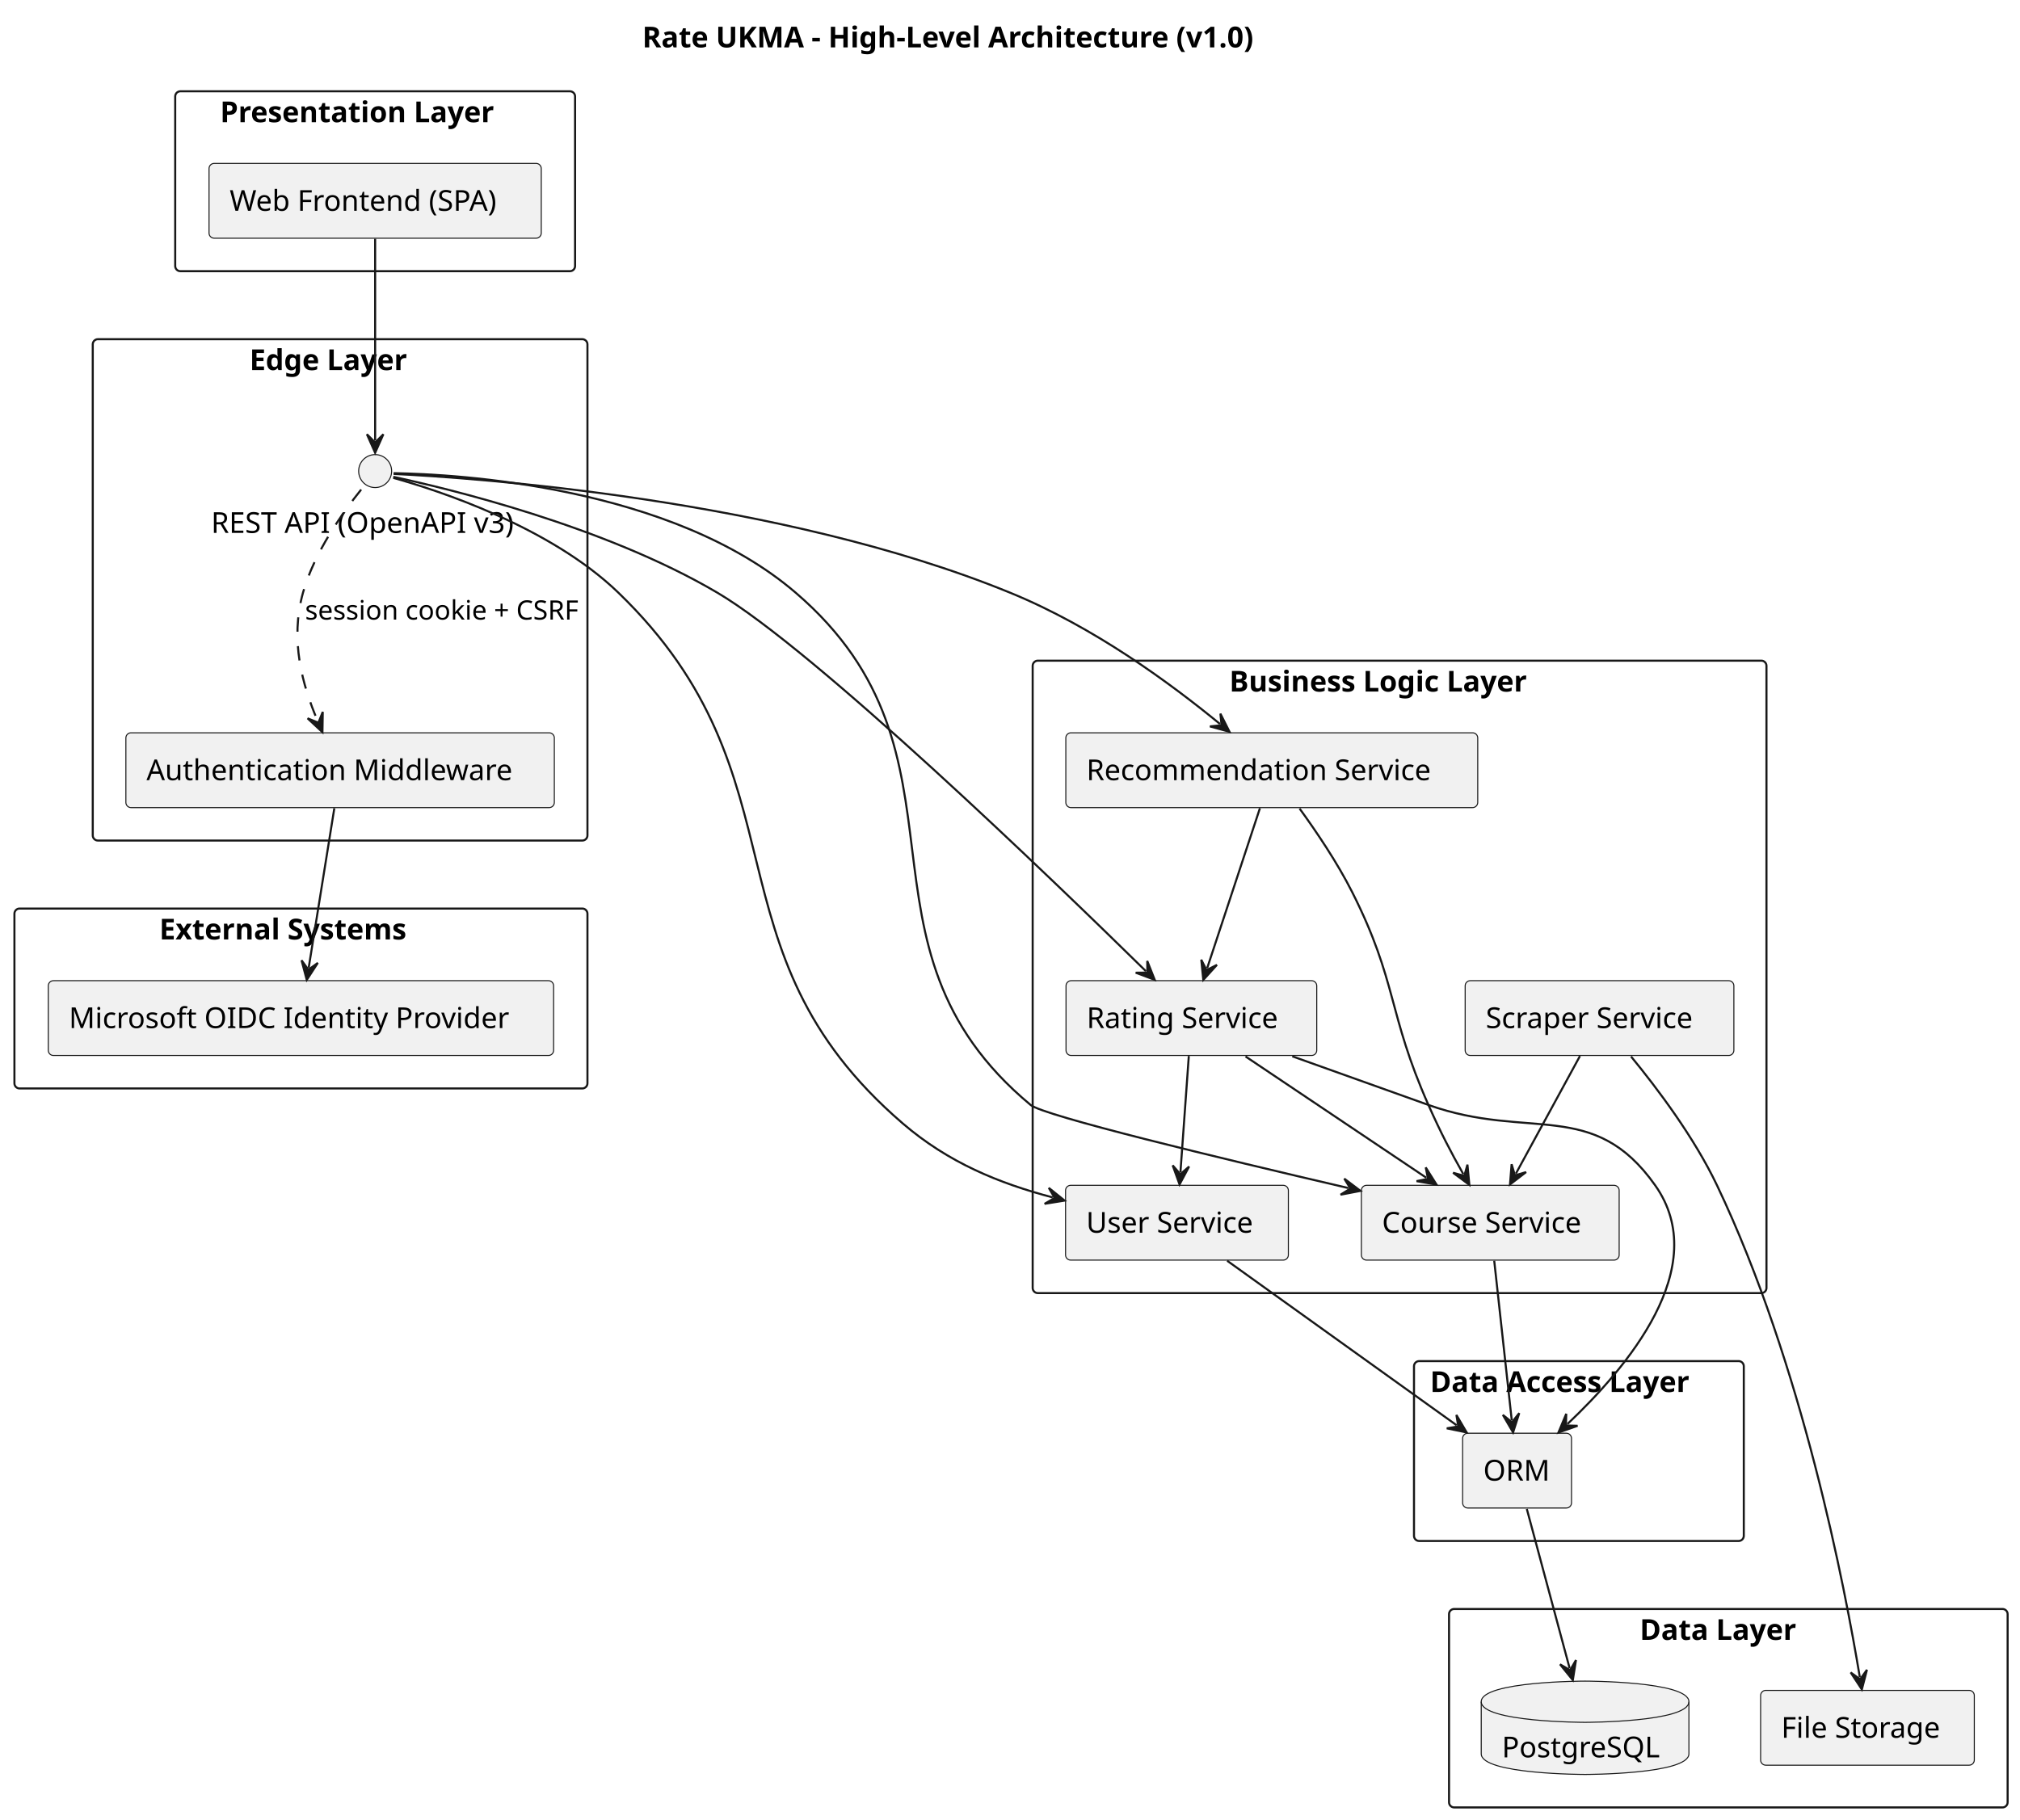
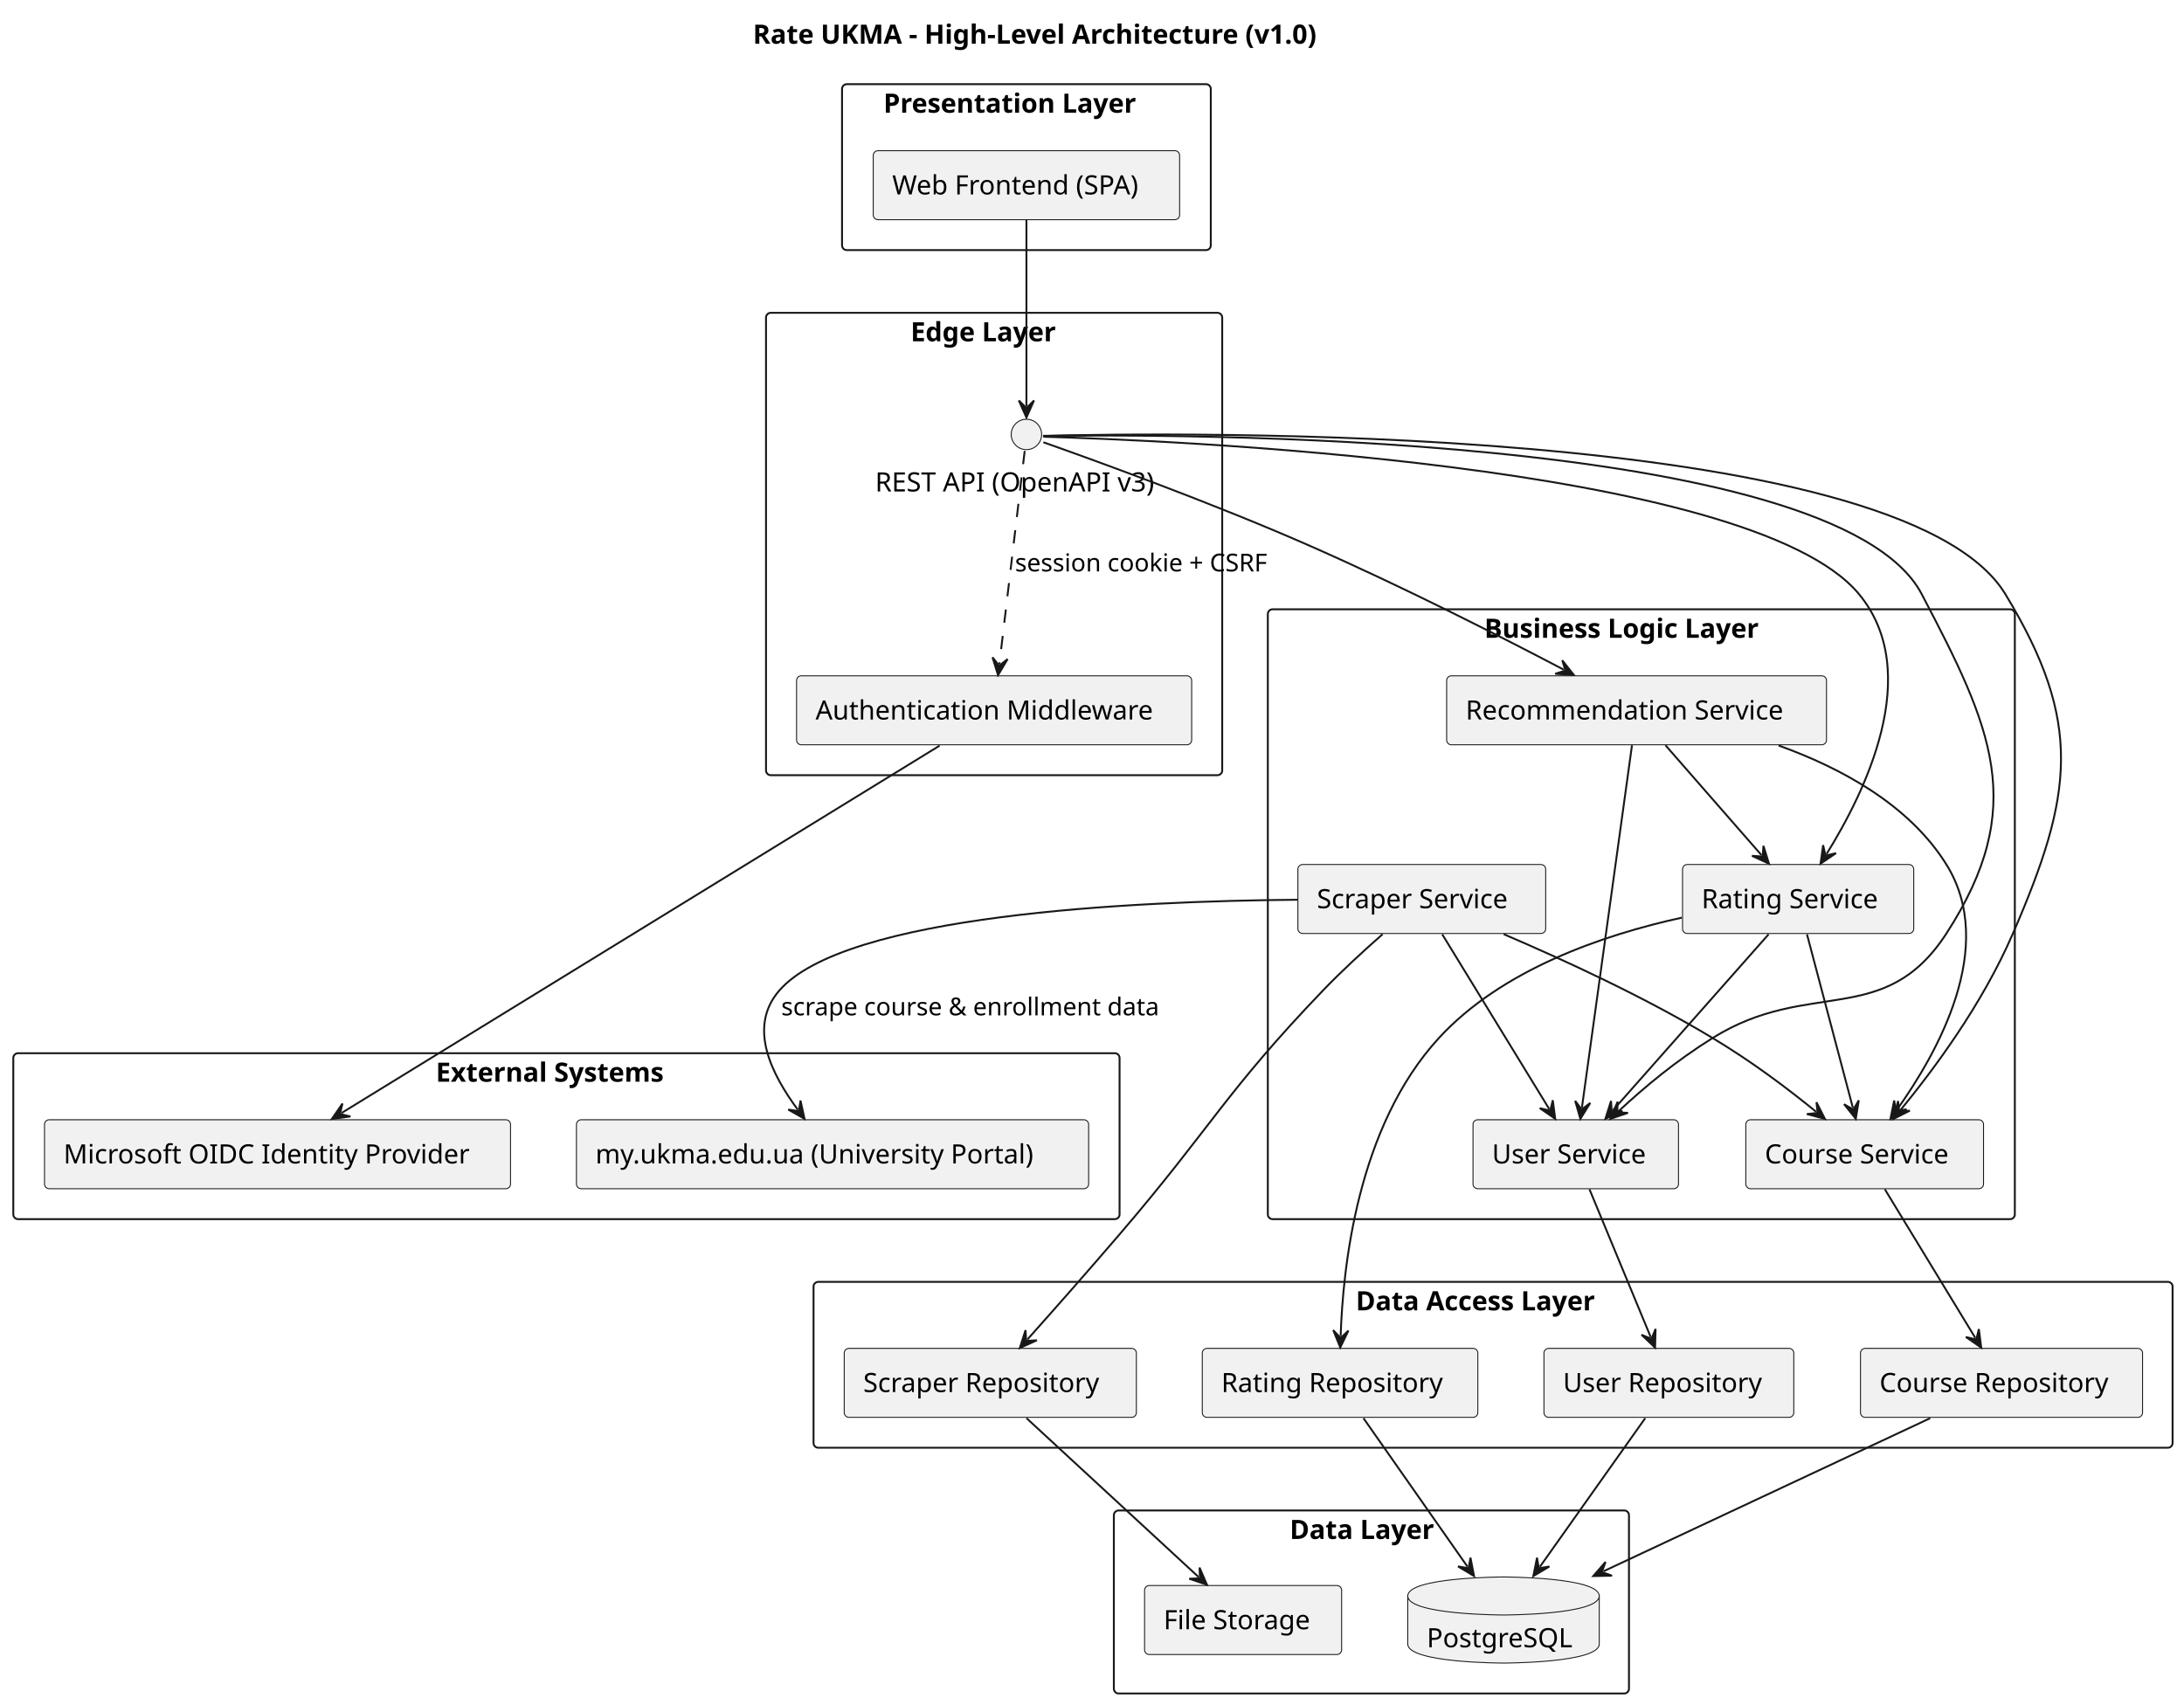
- <svg xmlns="http://www.w3.org/2000/svg" contentStyleType="text/css" data-diagram-type="DESCRIPTION" height="883px" preserveAspectRatio="none" style="width:980px;height:883px;background:#FFFFFF;" version="1.1" viewBox="0 0 980 883" width="980px" zoomAndPan="magnify">
+ <svg xmlns="http://www.w3.org/2000/svg" contentStyleType="text/css" data-diagram-type="DESCRIPTION" height="897px" preserveAspectRatio="none" style="width:1149px;height:897px;background:#FFFFFF;" version="1.1" viewBox="0 0 1149 897" width="1149px" zoomAndPan="magnify">
  <defs />
  <g>
    <g class="title" data-source-line="1">
-       <text fill="#000000" font-family="sans-serif" font-size="14" font-weight="bold" lengthAdjust="spacing" textLength="342.802" x="311.599" y="22.995">Rate UKMA - High-Level Architecture (v1.0)</text>
+       <text fill="#000000" font-family="sans-serif" font-size="14" font-weight="bold" lengthAdjust="spacing" textLength="342.802" x="396.099" y="22.995">Rate UKMA - High-Level Architecture (v1.0)</text>
    </g>
-     <g class="cluster" data-entity="Presentation Layer" data-source-line="7" data-uid="ent0002" id="cluster_Presentation Layer">
-       <rect fill="none" height="87.3" rx="2.5" ry="2.5" style="stroke:#181818;stroke-width:1;" width="194" x="85" y="44.297" />
-       <text fill="#000000" font-family="sans-serif" font-size="14" font-weight="bold" lengthAdjust="spacing" textLength="150.439" x="106.781" y="59.292">Presentation Layer</text>
+     <g class="cluster" data-entity="Presentation Layer" data-source-line="6" data-uid="ent0002" id="cluster_Presentation Layer">
+       <rect fill="none" height="87.3" rx="2.5" ry="2.5" style="stroke:#181818;stroke-width:1;" width="194" x="443" y="44.297" />
+       <text fill="#000000" font-family="sans-serif" font-size="14" font-weight="bold" lengthAdjust="spacing" textLength="150.439" x="464.781" y="59.292">Presentation Layer</text>
    </g>
-     <g class="cluster" data-entity="EDGE" data-source-line="12" data-uid="ent0004" id="cluster_EDGE">
-       <rect fill="none" height="243.29" rx="2.5" ry="2.5" style="stroke:#181818;stroke-width:1;" width="240" x="45" y="164.597" />
-       <text fill="#000000" font-family="sans-serif" font-size="14" font-weight="bold" lengthAdjust="spacing" textLength="87.869" x="121.065" y="179.592">Edge Layer</text>
+     <g class="cluster" data-entity="EDGE" data-source-line="10" data-uid="ent0004" id="cluster_EDGE">
+       <rect fill="none" height="243.29" rx="2.5" ry="2.5" style="stroke:#181818;stroke-width:1;" width="240" x="403" y="164.597" />
+       <text fill="#000000" font-family="sans-serif" font-size="14" font-weight="bold" lengthAdjust="spacing" textLength="87.869" x="479.065" y="179.592">Edge Layer</text>
    </g>
-     <g class="cluster" data-entity="BL" data-source-line="18" data-uid="ent0007" id="cluster_BL">
-       <rect fill="none" height="306.89" rx="2.5" ry="2.5" style="stroke:#181818;stroke-width:1;" width="356" x="501" y="320.597" />
-       <text fill="#000000" font-family="sans-serif" font-size="14" font-weight="bold" lengthAdjust="spacing" textLength="165.197" x="596.401" y="335.592">Business Logic Layer</text>
+     <g class="cluster" data-entity="BL" data-source-line="15" data-uid="ent0007" id="cluster_BL">
+       <rect fill="none" height="320.89" rx="2.5" ry="2.5" style="stroke:#181818;stroke-width:1;" width="393" x="667" y="320.597" />
+       <text fill="#000000" font-family="sans-serif" font-size="14" font-weight="bold" lengthAdjust="spacing" textLength="165.197" x="780.901" y="335.592">Business Logic Layer</text>
    </g>
-     <g class="cluster" data-entity="Data Access Layer" data-source-line="32" data-uid="ent0017" id="cluster_Data Access Layer">
-       <rect fill="none" height="87.29" rx="2.5" ry="2.5" style="stroke:#181818;stroke-width:1;" width="160" x="686" y="660.487" />
-       <text fill="#000000" font-family="sans-serif" font-size="14" font-weight="bold" lengthAdjust="spacing" textLength="144.443" x="693.778" y="675.482">Data Access Layer</text>
+     <g class="cluster" data-entity="Data Access Layer" data-source-line="31" data-uid="ent0020" id="cluster_Data Access Layer">
+       <rect fill="none" height="87.29" rx="2.5" ry="2.5" style="stroke:#181818;stroke-width:1;" width="715" x="428" y="674.487" />
+       <text fill="#000000" font-family="sans-serif" font-size="14" font-weight="bold" lengthAdjust="spacing" textLength="144.443" x="713.278" y="689.482">Data Access Layer</text>
    </g>
-     <g class="cluster" data-entity="Data Layer" data-source-line="37" data-uid="ent0019" id="cluster_Data Layer">
-       <rect fill="none" height="96.3" rx="2.5" ry="2.5" style="stroke:#181818;stroke-width:1;" width="271" x="703" y="780.777" />
-       <text fill="#000000" font-family="sans-serif" font-size="14" font-weight="bold" lengthAdjust="spacing" textLength="85.976" x="795.512" y="795.772">Data Layer</text>
+     <g class="cluster" data-entity="Data Layer" data-source-line="38" data-uid="ent0025" id="cluster_Data Layer">
+       <rect fill="none" height="96.3" rx="2.5" ry="2.5" style="stroke:#181818;stroke-width:1;" width="271" x="586" y="794.777" />
+       <text fill="#000000" font-family="sans-serif" font-size="14" font-weight="bold" lengthAdjust="spacing" textLength="85.976" x="678.512" y="809.772">Data Layer</text>
    </g>
-     <g class="cluster" data-entity="External Systems" data-source-line="43" data-uid="ent0022" id="cluster_External Systems">
-       <rect fill="none" height="87.3" rx="2.5" ry="2.5" style="stroke:#181818;stroke-width:1;" width="278" x="7" y="440.887" />
-       <text fill="#000000" font-family="sans-serif" font-size="14" font-weight="bold" lengthAdjust="spacing" textLength="137.423" x="77.289" y="455.882">External Systems</text>
+     <g class="cluster" data-entity="External Systems" data-source-line="43" data-uid="ent0028" id="cluster_External Systems">
+       <rect fill="none" height="87.3" rx="2.5" ry="2.5" style="stroke:#181818;stroke-width:1;" width="582" x="7" y="554.187" />
+       <text fill="#000000" font-family="sans-serif" font-size="14" font-weight="bold" lengthAdjust="spacing" textLength="137.423" x="229.289" y="569.182">External Systems</text>
    </g>
-     <g class="entity" data-entity="WebApp" data-source-line="8" data-uid="ent0003" id="entity_WebApp">
-       <rect fill="#F1F1F1" height="36.297" rx="2.5" ry="2.5" style="stroke:#181818;stroke-width:0.5;" width="161.183" x="101.41" y="79.297" />
-       <text fill="#000000" font-family="sans-serif" font-size="14" lengthAdjust="spacing" textLength="141.183" x="111.41" y="102.292">Web Frontend (SPA)</text>
+     <g class="entity" data-entity="WebApp" data-source-line="7" data-uid="ent0003" id="entity_WebApp">
+       <rect fill="#F1F1F1" height="36.297" rx="2.5" ry="2.5" style="stroke:#181818;stroke-width:0.5;" width="161.183" x="459.41" y="79.297" />
+       <text fill="#000000" font-family="sans-serif" font-size="14" lengthAdjust="spacing" textLength="141.183" x="469.41" y="102.292">Web Frontend (SPA)</text>
    </g>
-     <g class="entity" data-entity="REST" data-source-line="13" data-uid="ent0005" id="entity_REST">
-       <ellipse cx="182" cy="228.597" fill="#F1F1F1" rx="8" ry="8" style="stroke:#181818;stroke-width:0.5;" />
-       <text fill="#000000" font-family="sans-serif" font-size="14" lengthAdjust="spacing" textLength="159.168" x="102.416" y="258.592">REST API (OpenAPI v3)</text>
+     <g class="entity" data-entity="REST" data-source-line="11" data-uid="ent0005" id="entity_REST">
+       <ellipse cx="540" cy="228.597" fill="#F1F1F1" rx="8" ry="8" style="stroke:#181818;stroke-width:0.5;" />
+       <text fill="#000000" font-family="sans-serif" font-size="14" lengthAdjust="spacing" textLength="159.168" x="460.416" y="258.592">REST API (OpenAPI v3)</text>
    </g>
-     <g class="entity" data-entity="Auth" data-source-line="14" data-uid="ent0006" id="entity_Auth">
-       <rect fill="#F1F1F1" height="36.297" rx="2.5" ry="2.5" style="stroke:#181818;stroke-width:0.5;" width="207.865" x="61.07" y="355.597" />
-       <text fill="#000000" font-family="sans-serif" font-size="14" lengthAdjust="spacing" textLength="187.865" x="71.07" y="378.592">Authentication Middleware</text>
+     <g class="entity" data-entity="Auth" data-source-line="12" data-uid="ent0006" id="entity_Auth">
+       <rect fill="#F1F1F1" height="36.297" rx="2.5" ry="2.5" style="stroke:#181818;stroke-width:0.5;" width="207.865" x="419.07" y="355.597" />
+       <text fill="#000000" font-family="sans-serif" font-size="14" lengthAdjust="spacing" textLength="187.865" x="429.07" y="378.592">Authentication Middleware</text>
    </g>
-     <g class="entity" data-entity="CourseSvc" data-source-line="19" data-uid="ent0008" id="entity_CourseSvc">
-       <rect fill="#F1F1F1" height="36.297" rx="2.5" ry="2.5" style="stroke:#181818;stroke-width:0.5;" width="125.068" x="660.47" y="575.187" />
-       <text fill="#000000" font-family="sans-serif" font-size="14" lengthAdjust="spacing" textLength="105.068" x="670.47" y="598.182">Course Service</text>
+     <g class="entity" data-entity="CourseSvc" data-source-line="16" data-uid="ent0008" id="entity_CourseSvc">
+       <rect fill="#F1F1F1" height="36.297" rx="2.5" ry="2.5" style="stroke:#181818;stroke-width:0.5;" width="125.068" x="918.47" y="589.187" />
+       <text fill="#000000" font-family="sans-serif" font-size="14" lengthAdjust="spacing" textLength="105.068" x="928.47" y="612.182">Course Service</text>
    </g>
-     <g class="entity" data-entity="RatingSvc" data-source-line="20" data-uid="ent0009" id="entity_RatingSvc">
-       <rect fill="#F1F1F1" height="36.297" rx="2.5" ry="2.5" style="stroke:#181818;stroke-width:0.5;" width="121.637" x="517.18" y="475.887" />
-       <text fill="#000000" font-family="sans-serif" font-size="14" lengthAdjust="spacing" textLength="101.637" x="527.18" y="498.882">Rating Service</text>
+     <g class="entity" data-entity="RatingSvc" data-source-line="17" data-uid="ent0009" id="entity_RatingSvc">
+       <rect fill="#F1F1F1" height="36.297" rx="2.5" ry="2.5" style="stroke:#181818;stroke-width:0.5;" width="121.637" x="885.18" y="454.887" />
+       <text fill="#000000" font-family="sans-serif" font-size="14" lengthAdjust="spacing" textLength="101.637" x="895.18" y="477.882">Rating Service</text>
    </g>
-     <g class="entity" data-entity="UserSvc" data-source-line="21" data-uid="ent0010" id="entity_UserSvc">
-       <rect fill="#F1F1F1" height="36.297" rx="2.5" ry="2.5" style="stroke:#181818;stroke-width:0.5;" width="108.102" x="516.95" y="575.187" />
-       <text fill="#000000" font-family="sans-serif" font-size="14" lengthAdjust="spacing" textLength="88.102" x="526.95" y="598.182">User Service</text>
+     <g class="entity" data-entity="UserSvc" data-source-line="18" data-uid="ent0010" id="entity_UserSvc">
+       <rect fill="#F1F1F1" height="36.297" rx="2.5" ry="2.5" style="stroke:#181818;stroke-width:0.5;" width="108.102" x="774.95" y="589.187" />
+       <text fill="#000000" font-family="sans-serif" font-size="14" lengthAdjust="spacing" textLength="88.102" x="784.95" y="612.182">User Service</text>
    </g>
-     <g class="entity" data-entity="RecoSvc" data-source-line="22" data-uid="ent0011" id="entity_RecoSvc">
-       <rect fill="#F1F1F1" height="36.297" rx="2.5" ry="2.5" style="stroke:#181818;stroke-width:0.5;" width="199.84" x="517.08" y="355.597" />
-       <text fill="#000000" font-family="sans-serif" font-size="14" lengthAdjust="spacing" textLength="179.84" x="527.08" y="378.592">Recommendation Service</text>
+     <g class="entity" data-entity="RecoSvc" data-source-line="19" data-uid="ent0011" id="entity_RecoSvc">
+       <rect fill="#F1F1F1" height="36.297" rx="2.5" ry="2.5" style="stroke:#181818;stroke-width:0.5;" width="199.84" x="761.08" y="355.597" />
+       <text fill="#000000" font-family="sans-serif" font-size="14" lengthAdjust="spacing" textLength="179.84" x="771.08" y="378.592">Recommendation Service</text>
    </g>
-     <g class="entity" data-entity="ScraperSvc" data-source-line="23" data-uid="ent0012" id="entity_ScraperSvc">
-       <rect fill="#F1F1F1" height="36.297" rx="2.5" ry="2.5" style="stroke:#181818;stroke-width:0.5;" width="130.366" x="710.82" y="475.887" />
-       <text fill="#000000" font-family="sans-serif" font-size="14" lengthAdjust="spacing" textLength="110.366" x="720.82" y="498.882">Scraper Service</text>
+     <g class="entity" data-entity="ScraperSvc" data-source-line="20" data-uid="ent0012" id="entity_ScraperSvc">
+       <rect fill="#F1F1F1" height="36.297" rx="2.5" ry="2.5" style="stroke:#181818;stroke-width:0.5;" width="130.366" x="682.82" y="454.887" />
+       <text fill="#000000" font-family="sans-serif" font-size="14" lengthAdjust="spacing" textLength="110.366" x="692.82" y="477.882">Scraper Service</text>
    </g>
-     <g class="entity" data-entity="ORM" data-source-line="33" data-uid="ent0018" id="entity_ORM">
-       <rect fill="#F1F1F1" height="36.297" rx="2.5" ry="2.5" style="stroke:#181818;stroke-width:0.5;" width="52.826" x="709.59" y="695.487" />
-       <text fill="#000000" font-family="sans-serif" font-size="14" lengthAdjust="spacing" textLength="32.826" x="719.59" y="718.482">ORM</text>
+     <g class="entity" data-entity="CourseRepository" data-source-line="32" data-uid="ent0021" id="entity_CourseRepository">
+       <rect fill="#F1F1F1" height="36.297" rx="2.5" ry="2.5" style="stroke:#181818;stroke-width:0.5;" width="148.399" x="978.8" y="709.487" />
+       <text fill="#000000" font-family="sans-serif" font-size="14" lengthAdjust="spacing" textLength="128.399" x="988.8" y="732.482">Course Repository</text>
    </g>
-     <g class="entity" data-entity="MainDB" data-source-line="38" data-uid="ent0020" id="entity_MainDB">
-       <path d="M718.62,825.777 C718.62,815.777 768.996,815.777 768.996,815.777 C768.996,815.777 819.373,815.777 819.373,825.777 L819.373,851.074 C819.373,861.074 768.996,861.074 768.996,861.074 C768.996,861.074 718.62,861.074 718.62,851.074 L718.62,825.777" fill="#F1F1F1" style="stroke:#181818;stroke-width:0.5;" />
-       <path d="M718.62,825.777 C718.62,835.777 768.996,835.777 768.996,835.777 C768.996,835.777 819.373,835.777 819.373,825.777" fill="none" style="stroke:#181818;stroke-width:0.5;" />
-       <text fill="#000000" font-family="sans-serif" font-size="14" lengthAdjust="spacing" textLength="80.753" x="728.62" y="852.772">PostgreSQL</text>
+     <g class="entity" data-entity="RatingRepository" data-source-line="33" data-uid="ent0022" id="entity_RatingRepository">
+       <rect fill="#F1F1F1" height="36.297" rx="2.5" ry="2.5" style="stroke:#181818;stroke-width:0.5;" width="144.968" x="632.52" y="709.487" />
+       <text fill="#000000" font-family="sans-serif" font-size="14" lengthAdjust="spacing" textLength="124.968" x="642.52" y="732.482">Rating Repository</text>
    </g>
-     <g class="entity" data-entity="FileStore" data-source-line="39" data-uid="ent0021" id="entity_FileStore">
-       <rect fill="#F1F1F1" height="36.297" rx="2.5" ry="2.5" style="stroke:#181818;stroke-width:0.5;" width="103.672" x="854.16" y="820.277" />
-       <text fill="#000000" font-family="sans-serif" font-size="14" lengthAdjust="spacing" textLength="83.672" x="864.16" y="843.272">File Storage</text>
+     <g class="entity" data-entity="UserRepository" data-source-line="34" data-uid="ent0023" id="entity_UserRepository">
+       <rect fill="#F1F1F1" height="36.297" rx="2.5" ry="2.5" style="stroke:#181818;stroke-width:0.5;" width="131.433" x="812.28" y="709.487" />
+       <text fill="#000000" font-family="sans-serif" font-size="14" lengthAdjust="spacing" textLength="111.433" x="822.28" y="732.482">User Repository</text>
    </g>
-     <g class="entity" data-entity="OIDC" data-source-line="44" data-uid="ent0023" id="entity_OIDC">
-       <rect fill="#F1F1F1" height="36.297" rx="2.5" ry="2.5" style="stroke:#181818;stroke-width:0.5;" width="245.169" x="23.42" y="475.887" />
-       <text fill="#000000" font-family="sans-serif" font-size="14" lengthAdjust="spacing" textLength="225.169" x="33.42" y="498.882">Microsoft OIDC Identity Provider</text>
+     <g class="entity" data-entity="ScraperRepository" data-source-line="35" data-uid="ent0024" id="entity_ScraperRepository">
+       <rect fill="#F1F1F1" height="36.297" rx="2.5" ry="2.5" style="stroke:#181818;stroke-width:0.5;" width="153.697" x="444.15" y="709.487" />
+       <text fill="#000000" font-family="sans-serif" font-size="14" lengthAdjust="spacing" textLength="133.697" x="454.15" y="732.482">Scraper Repository</text>
    </g>
-     <g class="link" data-entity-1="RatingSvc" data-entity-2="CourseSvc" data-source-line="25" data-uid="lnk13" id="link_RatingSvc_CourseSvc">
-       <path d="M604.26,512.657 C630.54,530.287 665.748,553.913 691.958,571.503" fill="none" id="RatingSvc-to-CourseSvc" style="stroke:#181818;stroke-width:1;" />
-       <polygon fill="#181818" points="696.94,574.847,691.696,566.51,692.788,572.061,687.238,573.153,696.94,574.847" style="stroke:#181818;stroke-width:1;" />
+     <g class="entity" data-entity="MainDB" data-source-line="39" data-uid="ent0026" id="entity_MainDB">
+       <path d="M740.62,839.777 C740.62,829.777 790.996,829.777 790.996,829.777 C790.996,829.777 841.373,829.777 841.373,839.777 L841.373,865.074 C841.373,875.074 790.996,875.074 790.996,875.074 C790.996,875.074 740.62,875.074 740.62,865.074 L740.62,839.777" fill="#F1F1F1" style="stroke:#181818;stroke-width:0.5;" />
+       <path d="M740.62,839.777 C740.62,849.777 790.996,849.777 790.996,849.777 C790.996,849.777 841.373,849.777 841.373,839.777" fill="none" style="stroke:#181818;stroke-width:0.5;" />
+       <text fill="#000000" font-family="sans-serif" font-size="14" lengthAdjust="spacing" textLength="80.753" x="750.62" y="866.772">PostgreSQL</text>
    </g>
-     <g class="link" data-entity-1="RatingSvc" data-entity-2="UserSvc" data-source-line="26" data-uid="lnk14" id="link_RatingSvc_UserSvc">
-       <path d="M576.75,512.437 C575.48,530.037 573.973,551.113 572.693,568.783" fill="none" id="RatingSvc-to-UserSvc" style="stroke:#181818;stroke-width:1;" />
-       <polygon fill="#181818" points="572.26,574.767,576.9,566.079,572.621,569.78,568.921,565.501,572.26,574.767" style="stroke:#181818;stroke-width:1;" />
+     <g class="entity" data-entity="FileStore" data-source-line="40" data-uid="ent0027" id="entity_FileStore">
+       <rect fill="#F1F1F1" height="36.297" rx="2.5" ry="2.5" style="stroke:#181818;stroke-width:0.5;" width="103.672" x="602.16" y="834.277" />
+       <text fill="#000000" font-family="sans-serif" font-size="14" lengthAdjust="spacing" textLength="83.672" x="612.16" y="857.272">File Storage</text>
    </g>
-     <g class="link" data-entity-1="RecoSvc" data-entity-2="RatingSvc" data-source-line="27" data-uid="lnk15" id="link_RecoSvc_RatingSvc">
-       <path d="M611.25,392.197 C603.87,414.567 593.038,447.408 585.658,469.808" fill="none" id="RecoSvc-to-RatingSvc" style="stroke:#181818;stroke-width:1;" />
-       <polygon fill="#181818" points="583.78,475.507,590.395,468.211,585.345,470.758,582.797,465.707,583.78,475.507" style="stroke:#181818;stroke-width:1;" />
+     <g class="entity" data-entity="OIDC" data-source-line="44" data-uid="ent0029" id="entity_OIDC">
+       <rect fill="#F1F1F1" height="36.297" rx="2.5" ry="2.5" style="stroke:#181818;stroke-width:0.5;" width="245.169" x="23.42" y="589.187" />
+       <text fill="#000000" font-family="sans-serif" font-size="14" lengthAdjust="spacing" textLength="225.169" x="33.42" y="612.182">Microsoft OIDC Identity Provider</text>
    </g>
-     <g class="link" data-entity-1="RecoSvc" data-entity-2="CourseSvc" data-source-line="28" data-uid="lnk16" id="link_RecoSvc_CourseSvc">
-       <path d="M630.5,392.367 C638.63,403.557 648.77,418.567 656,432.887 C677.97,476.427 673.23,491.607 693,536.187 C698.91,549.527 703.754,558.81 709.914,569.74" fill="none" id="RecoSvc-to-CourseSvc" style="stroke:#181818;stroke-width:1;" />
-       <polygon fill="#181818" points="712.86,574.967,711.926,565.162,710.405,570.611,704.957,569.09,712.86,574.967" style="stroke:#181818;stroke-width:1;" />
+     <g class="entity" data-entity="UkmaPortal" data-source-line="45" data-uid="ent0030" id="entity_UkmaPortal">
+       <rect fill="#F1F1F1" height="36.297" rx="2.5" ry="2.5" style="stroke:#181818;stroke-width:0.5;" width="269.464" x="303.27" y="589.187" />
+       <text fill="#000000" font-family="sans-serif" font-size="14" lengthAdjust="spacing" textLength="249.464" x="313.27" y="612.182">my.ukma.edu.ua (University Portal)</text>
    </g>
-     <g class="link" data-entity-1="WebApp" data-entity-2="REST" data-source-line="48" data-uid="lnk24" id="link_WebApp_REST">
-       <path d="M182,115.857 C182,144.227 182,193.287 182,213.717" fill="none" id="WebApp-to-REST" style="stroke:#181818;stroke-width:1;" />
-       <polygon fill="#181818" points="182,219.717,186,210.717,182,214.717,178,210.717,182,219.717" style="stroke:#181818;stroke-width:1;" />
+     <g class="link" data-entity-1="RatingSvc" data-entity-2="CourseSvc" data-source-line="22" data-uid="lnk13" id="link_RatingSvc_CourseSvc">
+       <path d="M950.65,491.607 C957.34,516.907 968.097,557.546 974.797,582.896" fill="none" id="RatingSvc-to-CourseSvc" style="stroke:#181818;stroke-width:1;" />
+       <polygon fill="#181818" points="976.33,588.697,977.898,578.974,975.052,583.863,970.163,581.018,976.33,588.697" style="stroke:#181818;stroke-width:1;" />
    </g>
-     <g class="link" data-entity-1="REST" data-entity-2="Auth" data-source-line="49" data-uid="lnk25" id="link_REST_Auth">
-       <path d="M175.22,237.567 C166.68,248.167 152.49,267.877 147,287.597 C140.56,310.737 146.711,332.456 154.081,349.776" fill="none" id="REST-to-Auth" style="stroke:#181818;stroke-width:1;stroke-dasharray:7,7;" />
-       <polygon fill="#181818" points="156.43,355.297,156.587,345.449,154.472,350.696,149.226,348.582,156.43,355.297" style="stroke:#181818;stroke-width:1;" />
-       <text fill="#000000" font-family="sans-serif" font-size="13" lengthAdjust="spacing" textLength="147.443" x="148" y="300.664">session cookie + CSRF</text>
+     <g class="link" data-entity-1="RatingSvc" data-entity-2="UserSvc" data-source-line="23" data-uid="lnk14" id="link_RatingSvc_UserSvc">
+       <path d="M930.46,491.607 C908.09,516.907 870.984,558.852 848.574,584.202" fill="none" id="RatingSvc-to-UserSvc" style="stroke:#181818;stroke-width:1;" />
+       <polygon fill="#181818" points="844.6,588.697,853.558,584.603,847.912,584.951,847.564,579.305,844.6,588.697" style="stroke:#181818;stroke-width:1;" />
    </g>
-     <g class="link" data-entity-1="REST" data-entity-2="CourseSvc" data-source-line="50" data-uid="lnk26" id="link_REST_CourseSvc">
-       <path d="M190.96,229.607 C221.9,230.117 325.63,235.817 386,287.597 C478.26,366.727 406.55,458.467 500,536.187 C506.3,541.427 590.476,561.697 654.186,576.527" fill="none" id="REST-to-CourseSvc" style="stroke:#181818;stroke-width:1;" />
-       <polygon fill="#181818" points="660.03,577.887,652.171,571.951,655.16,576.753,650.357,579.742,660.03,577.887" style="stroke:#181818;stroke-width:1;" />
+     <g class="link" data-entity-1="RecoSvc" data-entity-2="RatingSvc" data-source-line="24" data-uid="lnk15" id="link_RecoSvc_RatingSvc">
+       <path d="M876.2,392.137 C891.57,409.737 911.274,432.277 926.703,449.947" fill="none" id="RecoSvc-to-RatingSvc" style="stroke:#181818;stroke-width:1;" />
+       <polygon fill="#181818" points="930.65,454.467,927.743,445.057,927.361,450.701,921.717,450.319,930.65,454.467" style="stroke:#181818;stroke-width:1;" />
    </g>
-     <g class="link" data-entity-1="REST" data-entity-2="RatingSvc" data-source-line="51" data-uid="lnk27" id="link_REST_RatingSvc">
-       <path d="M190.8,231.387 C216.45,236.867 292.77,255.037 348,287.597 C395.39,315.527 510.628,426.794 555.928,471.264" fill="none" id="REST-to-RatingSvc" style="stroke:#181818;stroke-width:1;" />
-       <polygon fill="#181818" points="560.21,475.467,556.59,466.308,556.642,471.964,550.985,472.017,560.21,475.467" style="stroke:#181818;stroke-width:1;" />
+     <g class="link" data-entity-1="RecoSvc" data-entity-2="CourseSvc" data-source-line="25" data-uid="lnk16" id="link_RecoSvc_CourseSvc">
+       <path d="M935.73,392.267 C968.78,404.137 1004.5,423.567 1024,454.887 C1051.01,498.277 1019.094,554.195 998.054,583.825" fill="none" id="RecoSvc-to-CourseSvc" style="stroke:#181818;stroke-width:1;" />
+       <polygon fill="#181818" points="994.58,588.717,1003.052,583.695,997.475,584.64,996.529,579.063,994.58,588.717" style="stroke:#181818;stroke-width:1;" />
    </g>
-     <g class="link" data-entity-1="REST" data-entity-2="UserSvc" data-source-line="52" data-uid="lnk28" id="link_REST_UserSvc">
-       <path d="M190.79,231.887 C212,237.797 266.67,255.407 300,287.597 C393.43,377.807 339.49,460.547 438,545.187 C460.11,564.187 484.609,574.175 510.699,581.065" fill="none" id="REST-to-UserSvc" style="stroke:#181818;stroke-width:1;" />
-       <polygon fill="#181818" points="516.5,582.597,508.82,576.432,511.666,581.32,506.777,584.166,516.5,582.597" style="stroke:#181818;stroke-width:1;" />
+     <g class="link" data-entity-1="RecoSvc" data-entity-2="UserSvc" data-source-line="26" data-uid="lnk17" id="link_RecoSvc_UserSvc">
+       <path d="M858.59,392.147 C852.66,435.067 838.211,539.653 832.251,582.783" fill="none" id="RecoSvc-to-UserSvc" style="stroke:#181818;stroke-width:1;" />
+       <polygon fill="#181818" points="831.43,588.727,836.624,580.359,832.114,583.774,828.7,579.264,831.43,588.727" style="stroke:#181818;stroke-width:1;" />
    </g>
-     <g class="link" data-entity-1="REST" data-entity-2="RecoSvc" data-source-line="53" data-uid="lnk29" id="link_REST_RecoSvc">
-       <path d="M190.94,229.967 C228.68,231.827 378.2,241.847 490,287.597 C531.03,304.377 567.929,331.694 591.859,351.304" fill="none" id="REST-to-RecoSvc" style="stroke:#181818;stroke-width:1;" />
-       <polygon fill="#181818" points="596.5,355.107,592.074,346.308,592.633,351.938,587.003,352.496,596.5,355.107" style="stroke:#181818;stroke-width:1;" />
+     <g class="link" data-entity-1="ScraperSvc" data-entity-2="CourseSvc" data-source-line="27" data-uid="lnk18" id="link_ScraperSvc_CourseSvc">
+       <path d="M791.09,491.547 C822.42,504.947 865.41,524.727 901,546.187 C922.13,558.927 939.77,572.257 955.45,584.977" fill="none" id="ScraperSvc-to-CourseSvc" style="stroke:#181818;stroke-width:1;" />
+       <polygon fill="#181818" points="960.11,588.757,955.641,579.981,956.227,585.607,950.601,586.193,960.11,588.757" style="stroke:#181818;stroke-width:1;" />
    </g>
-     <g class="link" data-entity-1="Auth" data-entity-2="OIDC" data-source-line="54" data-uid="lnk30" id="link_Auth_OIDC">
-       <path d="M162.2,392.197 C158.6,414.567 153.359,447.183 149.769,469.582" fill="none" id="Auth-to-OIDC" style="stroke:#181818;stroke-width:1;" />
-       <polygon fill="#181818" points="148.82,475.507,154.194,467.253,149.611,470.57,146.295,465.987,148.82,475.507" style="stroke:#181818;stroke-width:1;" />
+     <g class="link" data-entity-1="ScraperSvc" data-entity-2="UserSvc" data-source-line="28" data-uid="lnk19" id="link_ScraperSvc_UserSvc">
+       <path d="M758.76,491.607 C774.25,516.907 799.547,558.23 815.067,583.58" fill="none" id="ScraperSvc-to-UserSvc" style="stroke:#181818;stroke-width:1;" />
+       <polygon fill="#181818" points="818.2,588.697,816.912,578.933,815.589,584.433,810.089,583.11,818.2,588.697" style="stroke:#181818;stroke-width:1;" />
    </g>
-     <g class="link" data-entity-1="CourseSvc" data-entity-2="ORM" data-source-line="56" data-uid="lnk31" id="link_CourseSvc_ORM">
-       <path d="M724.92,611.787 C727.38,634.157 730.955,666.743 733.415,689.143" fill="none" id="CourseSvc-to-ORM" style="stroke:#181818;stroke-width:1;" />
-       <polygon fill="#181818" points="734.07,695.107,737.064,685.724,733.524,690.137,729.111,686.597,734.07,695.107" style="stroke:#181818;stroke-width:1;" />
+     <g class="link" data-entity-1="CourseSvc" data-entity-2="CourseRepository" data-source-line="48" data-uid="lnk31" id="link_CourseSvc_CourseRepository">
+       <path d="M991.62,625.787 C1005.24,648.157 1025.581,681.581 1039.211,703.981" fill="none" id="CourseSvc-to-CourseRepository" style="stroke:#181818;stroke-width:1;" />
+       <polygon fill="#181818" points="1042.33,709.107,1041.069,699.339,1039.731,704.836,1034.235,703.498,1042.33,709.107" style="stroke:#181818;stroke-width:1;" />
    </g>
-     <g class="link" data-entity-1="RatingSvc" data-entity-2="ORM" data-source-line="57" data-uid="lnk32" id="link_RatingSvc_ORM">
-       <path d="M626.95,512.587 C647.37,519.897 671.33,528.467 693,536.187 C741.86,553.587 773.07,532.817 803,575.187 C831.03,614.867 789.11,663.925 760.43,691.035" fill="none" id="RatingSvc-to-ORM" style="stroke:#181818;stroke-width:1;" />
-       <polygon fill="#181818" points="756.07,695.157,765.358,691.881,759.704,691.722,759.863,686.068,756.07,695.157" style="stroke:#181818;stroke-width:1;" />
+     <g class="link" data-entity-1="RatingSvc" data-entity-2="RatingRepository" data-source-line="49" data-uid="lnk32" id="link_RatingSvc_RatingRepository">
+       <path d="M884.8,482.857 C843.3,491.937 790.16,510.117 757,546.187 C713.87,593.107 706.49,667.6 705.31,703.03" fill="none" id="RatingSvc-to-RatingRepository" style="stroke:#181818;stroke-width:1;" />
+       <polygon fill="#181818" points="705.11,709.027,709.407,700.165,705.276,704.03,701.412,699.899,705.11,709.027" style="stroke:#181818;stroke-width:1;" />
    </g>
-     <g class="link" data-entity-1="UserSvc" data-entity-2="ORM" data-source-line="58" data-uid="lnk33" id="link_UserSvc_ORM">
-       <path d="M595.35,611.787 C626.54,634.157 675.434,669.211 706.674,691.611" fill="none" id="UserSvc-to-ORM" style="stroke:#181818;stroke-width:1;" />
-       <polygon fill="#181818" points="711.55,695.107,706.567,686.612,707.487,692.193,701.905,693.113,711.55,695.107" style="stroke:#181818;stroke-width:1;" />
+     <g class="link" data-entity-1="UserSvc" data-entity-2="UserRepository" data-source-line="50" data-uid="lnk33" id="link_UserSvc_UserRepository">
+       <path d="M836.23,625.787 C845.49,648.157 859.164,681.164 868.444,703.564" fill="none" id="UserSvc-to-UserRepository" style="stroke:#181818;stroke-width:1;" />
+       <polygon fill="#181818" points="870.74,709.107,870.991,699.261,868.826,704.488,863.6,702.323,870.74,709.107" style="stroke:#181818;stroke-width:1;" />
    </g>
-     <g class="link" data-entity-1="ORM" data-entity-2="MainDB" data-source-line="59" data-uid="lnk34" id="link_ORM_MainDB">
-       <path d="M740.73,732.227 C746.61,754.107 755.092,785.692 761.492,809.503" fill="none" id="ORM-to-MainDB" style="stroke:#181818;stroke-width:1;" />
-       <polygon fill="#181818" points="763.05,815.297,764.577,805.567,761.752,810.468,756.851,807.644,763.05,815.297" style="stroke:#181818;stroke-width:1;" />
+     <g class="link" data-entity-1="ScraperSvc" data-entity-2="ScraperRepository" data-source-line="51" data-uid="lnk34" id="link_ScraperSvc_ScraperRepository">
+       <path d="M727.39,491.547 C717.58,500.167 705.87,510.897 696,521.187 C644.6,574.767 637.33,593.117 589,649.487 C571.22,670.217 554.392,689.248 540.522,704.808" fill="none" id="ScraperSvc-to-ScraperRepository" style="stroke:#181818;stroke-width:1;" />
+       <polygon fill="#181818" points="536.53,709.287,545.505,705.23,539.857,705.554,539.533,699.907,536.53,709.287" style="stroke:#181818;stroke-width:1;" />
    </g>
-     <g class="link" data-entity-1="ScraperSvc" data-entity-2="FileStore" data-source-line="61" data-uid="lnk35" id="link_ScraperSvc_FileStore">
-       <path d="M791.3,512.677 C804.07,528.207 821.91,551.917 833,575.187 C874.38,661.997 895.12,770.587 902.29,813.897" fill="none" id="ScraperSvc-to-FileStore" style="stroke:#181818;stroke-width:1;" />
-       <polygon fill="#181818" points="903.27,819.817,905.746,810.284,902.453,814.884,897.854,811.591,903.27,819.817" style="stroke:#181818;stroke-width:1;" />
+     <g class="link" data-entity-1="WebApp" data-entity-2="REST" data-source-line="53" data-uid="lnk35" id="link_WebApp_REST">
+       <path d="M540,115.857 C540,144.227 540,193.287 540,213.717" fill="none" id="WebApp-to-REST" style="stroke:#181818;stroke-width:1;" />
+       <polygon fill="#181818" points="540,219.717,544,210.717,540,214.717,536,210.717,540,219.717" style="stroke:#181818;stroke-width:1;" />
    </g>
-     <g class="link" data-entity-1="ScraperSvc" data-entity-2="CourseSvc" data-source-line="62" data-uid="lnk36" id="link_ScraperSvc_CourseSvc">
-       <path d="M766.52,512.437 C756.94,530.037 745.059,551.827 735.439,569.497" fill="none" id="ScraperSvc-to-CourseSvc" style="stroke:#181818;stroke-width:1;" />
-       <polygon fill="#181818" points="732.57,574.767,740.386,568.775,734.961,570.375,733.36,564.95,732.57,574.767" style="stroke:#181818;stroke-width:1;" />
+     <g class="link" data-entity-1="REST" data-entity-2="Auth" data-source-line="54" data-uid="lnk36" id="link_REST_Auth">
+       <path d="M539.09,237.287 C536.45,259.477 529.498,317.999 525.778,349.309" fill="none" id="REST-to-Auth" style="stroke:#181818;stroke-width:1;stroke-dasharray:7,7;" />
+       <polygon fill="#181818" points="525.07,355.267,530.104,346.802,525.66,350.302,522.16,345.858,525.07,355.267" style="stroke:#181818;stroke-width:1;" />
+       <text fill="#000000" font-family="sans-serif" font-size="13" lengthAdjust="spacing" textLength="147.443" x="534" y="300.664">session cookie + CSRF</text>
+     </g>
+     <g class="link" data-entity-1="REST" data-entity-2="CourseSvc" data-source-line="55" data-uid="lnk37" id="link_REST_CourseSvc">
+       <path d="M548.71,229.337 C611.96,227.727 999.76,221.637 1055,312.597 C1096.21,380.457 1090.57,418.337 1059,491.187 C1042.68,528.847 1017.442,562.625 999.772,584.195" fill="none" id="REST-to-CourseSvc" style="stroke:#181818;stroke-width:1;" />
+       <polygon fill="#181818" points="995.97,588.837,1004.768,584.409,999.139,584.969,998.579,579.34,995.97,588.837" style="stroke:#181818;stroke-width:1;" />
+     </g>
+     <g class="link" data-entity-1="REST" data-entity-2="RatingSvc" data-source-line="56" data-uid="lnk38" id="link_REST_RatingSvc">
+       <path d="M548.94,229.807 C606.19,231.407 920.61,243.307 978,312.597 C1012.4,354.127 980.824,417.339 960.954,449.359" fill="none" id="REST-to-RatingSvc" style="stroke:#181818;stroke-width:1;" />
+       <polygon fill="#181818" points="957.79,454.457,965.934,448.919,960.426,450.208,959.137,444.7,957.79,454.457" style="stroke:#181818;stroke-width:1;" />
+     </g>
+     <g class="link" data-entity-1="REST" data-entity-2="UserSvc" data-source-line="57" data-uid="lnk39" id="link_REST_UserSvc">
+       <path d="M548.84,229.417 C609.71,228.467 965.83,226.587 1011,312.597 C1048,383.057 1067.29,424.407 1024,491.187 C991.43,541.437 951.79,514.467 901,546.187 C881.24,558.527 865.495,571.773 851.555,584.663" fill="none" id="REST-to-UserSvc" style="stroke:#181818;stroke-width:1;" />
+       <polygon fill="#181818" points="847.15,588.737,856.474,585.563,850.821,585.342,851.042,579.69,847.15,588.737" style="stroke:#181818;stroke-width:1;" />
+     </g>
+     <g class="link" data-entity-1="REST" data-entity-2="RecoSvc" data-source-line="58" data-uid="lnk40" id="link_REST_RecoSvc">
+       <path d="M548.91,232.707 C572.32,240.967 637.38,264.377 690,287.597 C738.85,309.147 788.577,334.479 822.697,352.38" fill="none" id="REST-to-RecoSvc" style="stroke:#181818;stroke-width:1;" />
+       <polygon fill="#181818" points="828.01,355.167,821.898,347.444,823.582,352.844,818.182,354.528,828.01,355.167" style="stroke:#181818;stroke-width:1;" />
+     </g>
+     <g class="link" data-entity-1="Auth" data-entity-2="OIDC" data-source-line="59" data-uid="lnk41" id="link_Auth_OIDC">
+       <path d="M494.35,392.337 C424.25,435.407 249.772,542.586 179.712,585.626" fill="none" id="Auth-to-OIDC" style="stroke:#181818;stroke-width:1;" />
+       <polygon fill="#181818" points="174.6,588.767,184.362,587.464,178.86,586.15,180.175,580.648,174.6,588.767" style="stroke:#181818;stroke-width:1;" />
+     </g>
+     <g class="link" data-entity-1="CourseRepository" data-entity-2="MainDB" data-source-line="61" data-uid="lnk42" id="link_CourseRepository_MainDB">
+       <path d="M1015.46,746.227 C968.77,768.107 894.453,802.941 843.653,826.75" fill="none" id="CourseRepository-to-MainDB" style="stroke:#181818;stroke-width:1;" />
+       <polygon fill="#181818" points="838.22,829.297,848.067,829.099,842.747,827.175,844.672,821.855,838.22,829.297" style="stroke:#181818;stroke-width:1;" />
+     </g>
+     <g class="link" data-entity-1="RatingRepository" data-entity-2="MainDB" data-source-line="62" data-uid="lnk43" id="link_RatingRepository_MainDB">
+       <path d="M717.32,746.227 C732.65,768.107 755.389,800.572 772.059,824.382" fill="none" id="RatingRepository-to-MainDB" style="stroke:#181818;stroke-width:1;" />
+       <polygon fill="#181818" points="775.5,829.297,773.615,819.63,772.632,825.201,767.062,824.218,775.5,829.297" style="stroke:#181818;stroke-width:1;" />
+     </g>
+     <g class="link" data-entity-1="UserRepository" data-entity-2="MainDB" data-source-line="63" data-uid="lnk44" id="link_UserRepository_MainDB">
+       <path d="M865.54,746.227 C850.03,768.107 827.019,800.591 810.149,824.401" fill="none" id="UserRepository-to-MainDB" style="stroke:#181818;stroke-width:1;" />
+       <polygon fill="#181818" points="806.68,829.297,815.147,824.266,809.571,825.217,808.619,819.641,806.68,829.297" style="stroke:#181818;stroke-width:1;" />
+     </g>
+     <g class="link" data-entity-1="ScraperRepository" data-entity-2="FileStore" data-source-line="64" data-uid="lnk45" id="link_ScraperRepository_FileStore">
+       <path d="M540.06,746.227 C565.34,769.567 605.302,806.467 630.572,829.797" fill="none" id="ScraperRepository-to-FileStore" style="stroke:#181818;stroke-width:1;" />
+       <polygon fill="#181818" points="634.98,833.867,631.081,824.823,631.306,830.475,625.654,830.701,634.98,833.867" style="stroke:#181818;stroke-width:1;" />
+     </g>
+     <g class="link" data-entity-1="ScraperSvc" data-entity-2="UkmaPortal" data-source-line="66" data-uid="lnk46" id="link_ScraperSvc_UkmaPortal">
+       <path d="M682.63,473.427 C594.5,474.147 444.62,481.407 410,521.187 C393.25,540.437 405.89,565.137 419.7,583.877" fill="none" id="ScraperSvc-to-UkmaPortal" style="stroke:#181818;stroke-width:1;" />
+       <polygon fill="#181818" points="423.26,588.707,421.141,579.089,420.294,584.682,414.701,583.835,423.26,588.707" style="stroke:#181818;stroke-width:1;" />
+       <text fill="#000000" font-family="sans-serif" font-size="13" lengthAdjust="spacing" textLength="213.643" x="411" y="534.254">scrape course &amp; enrollment data</text>
    </g>
  </g>
</svg>
